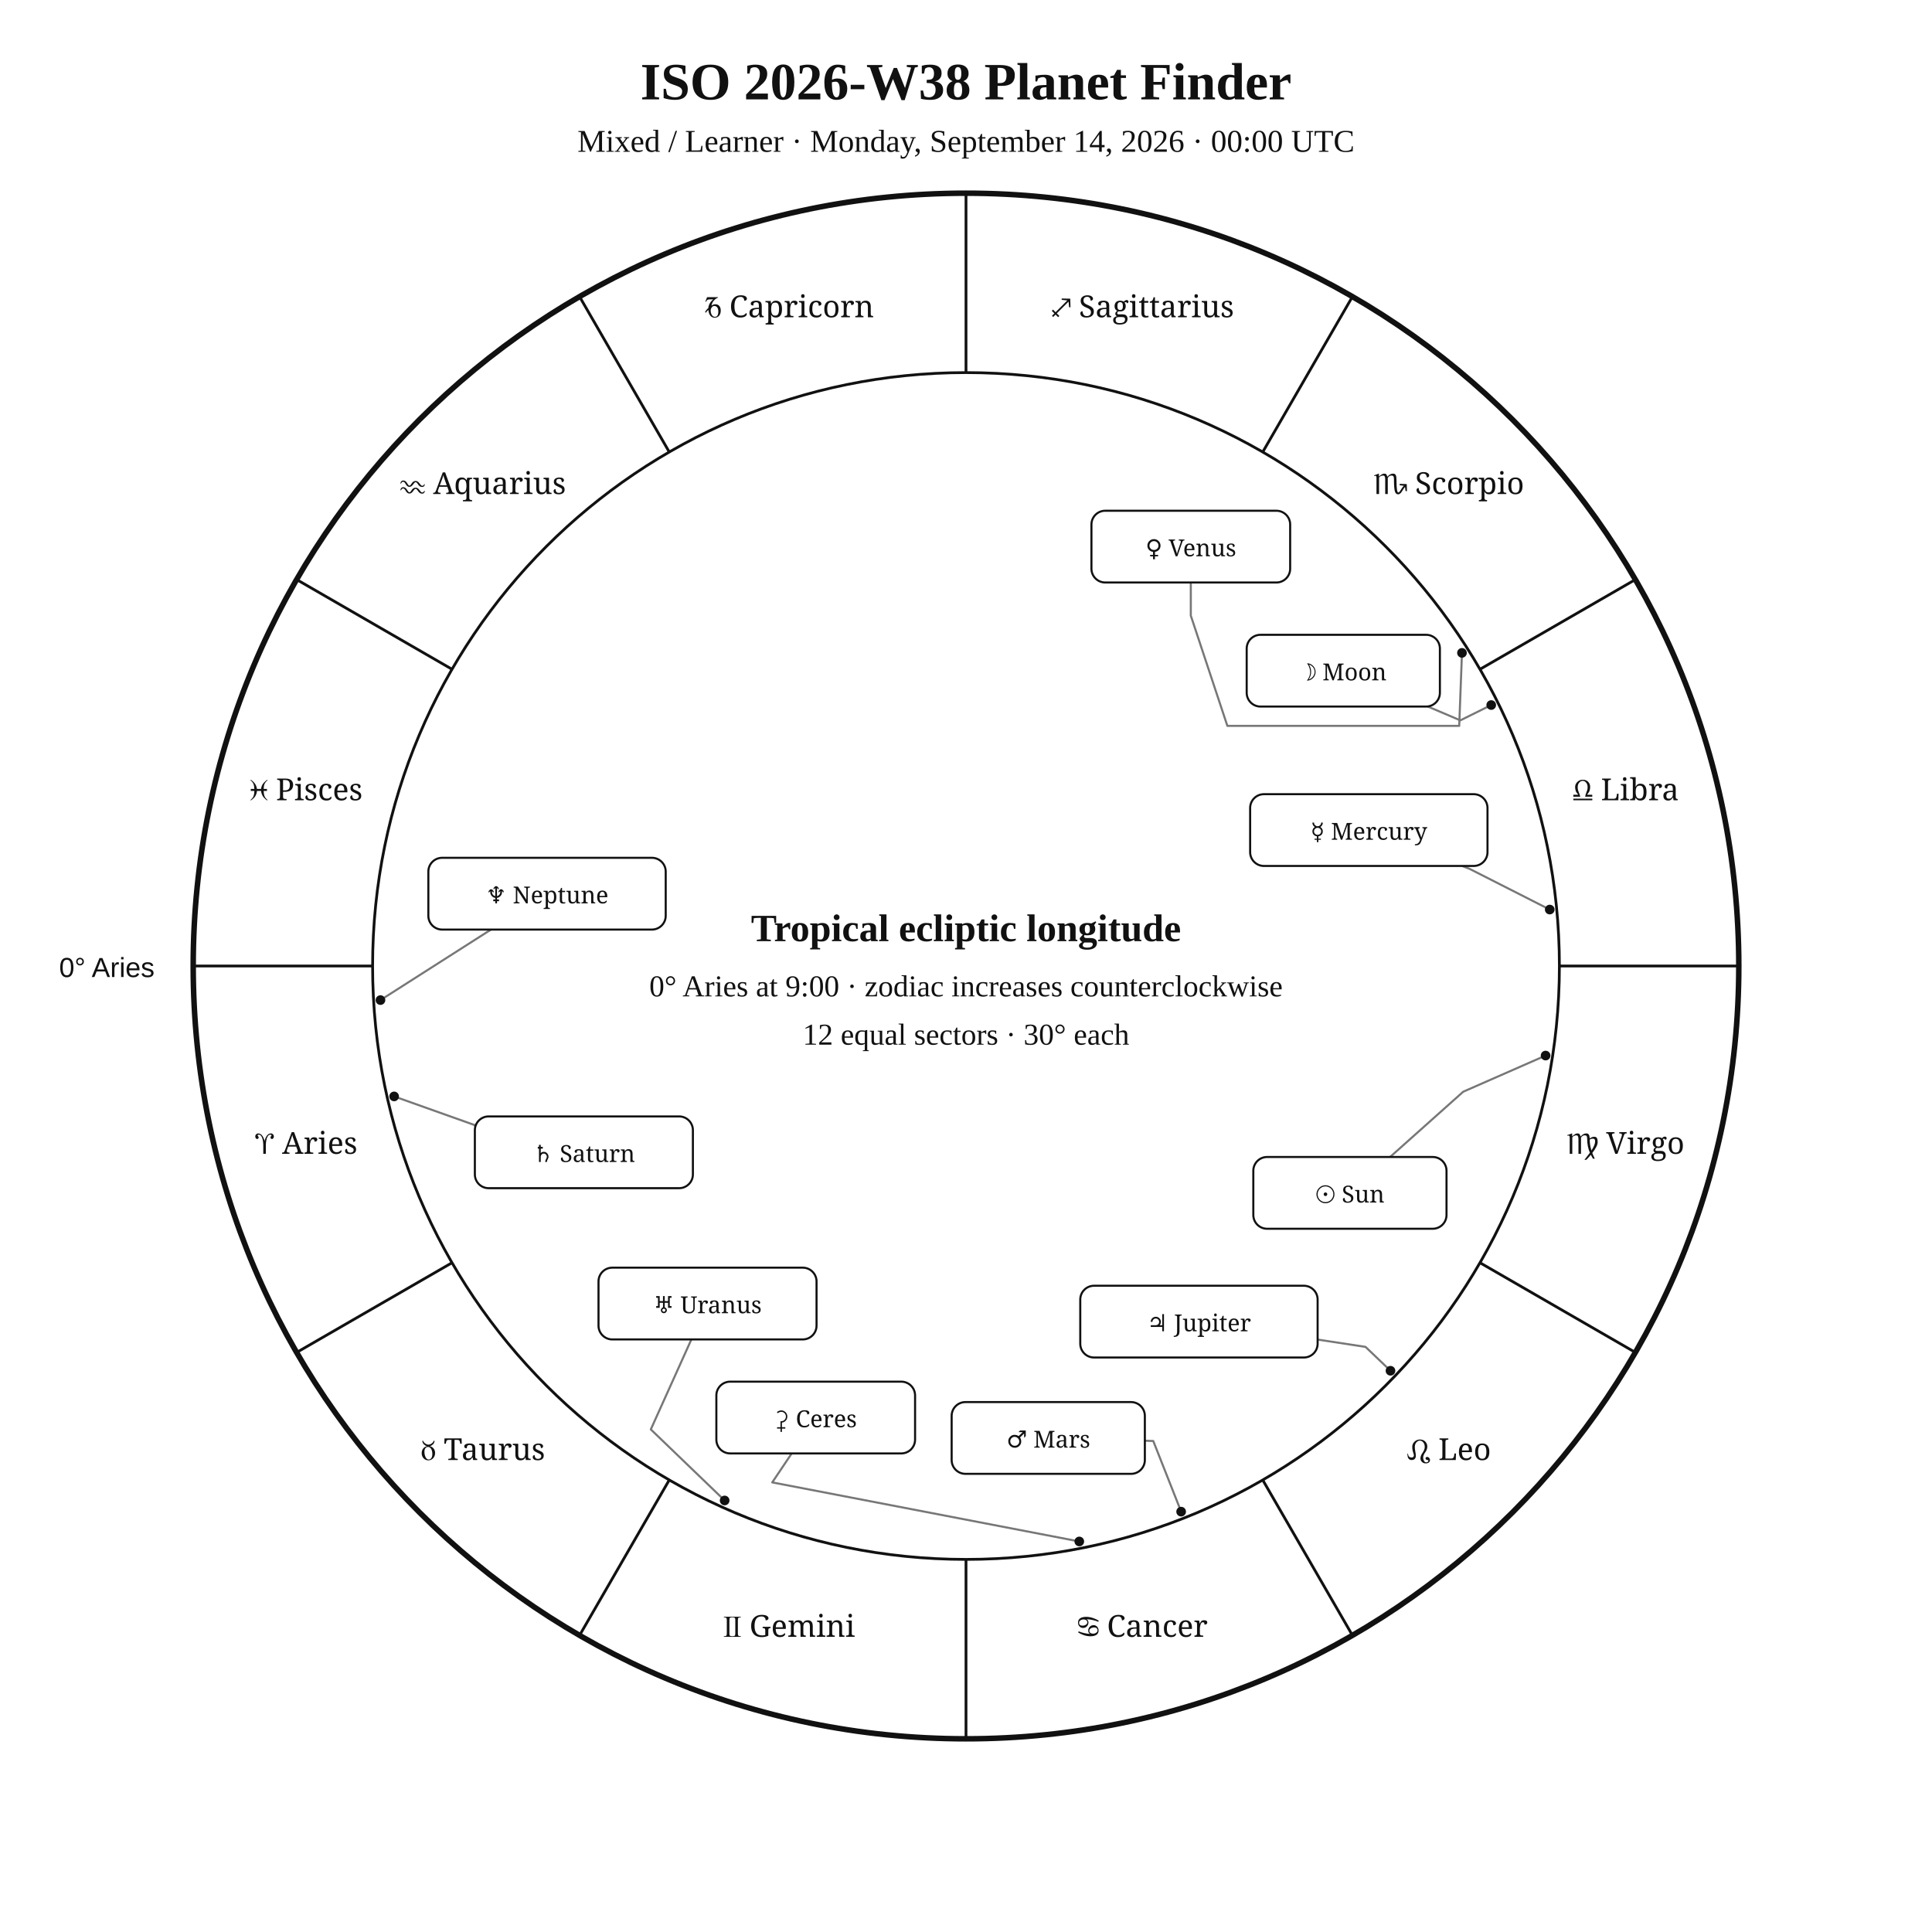
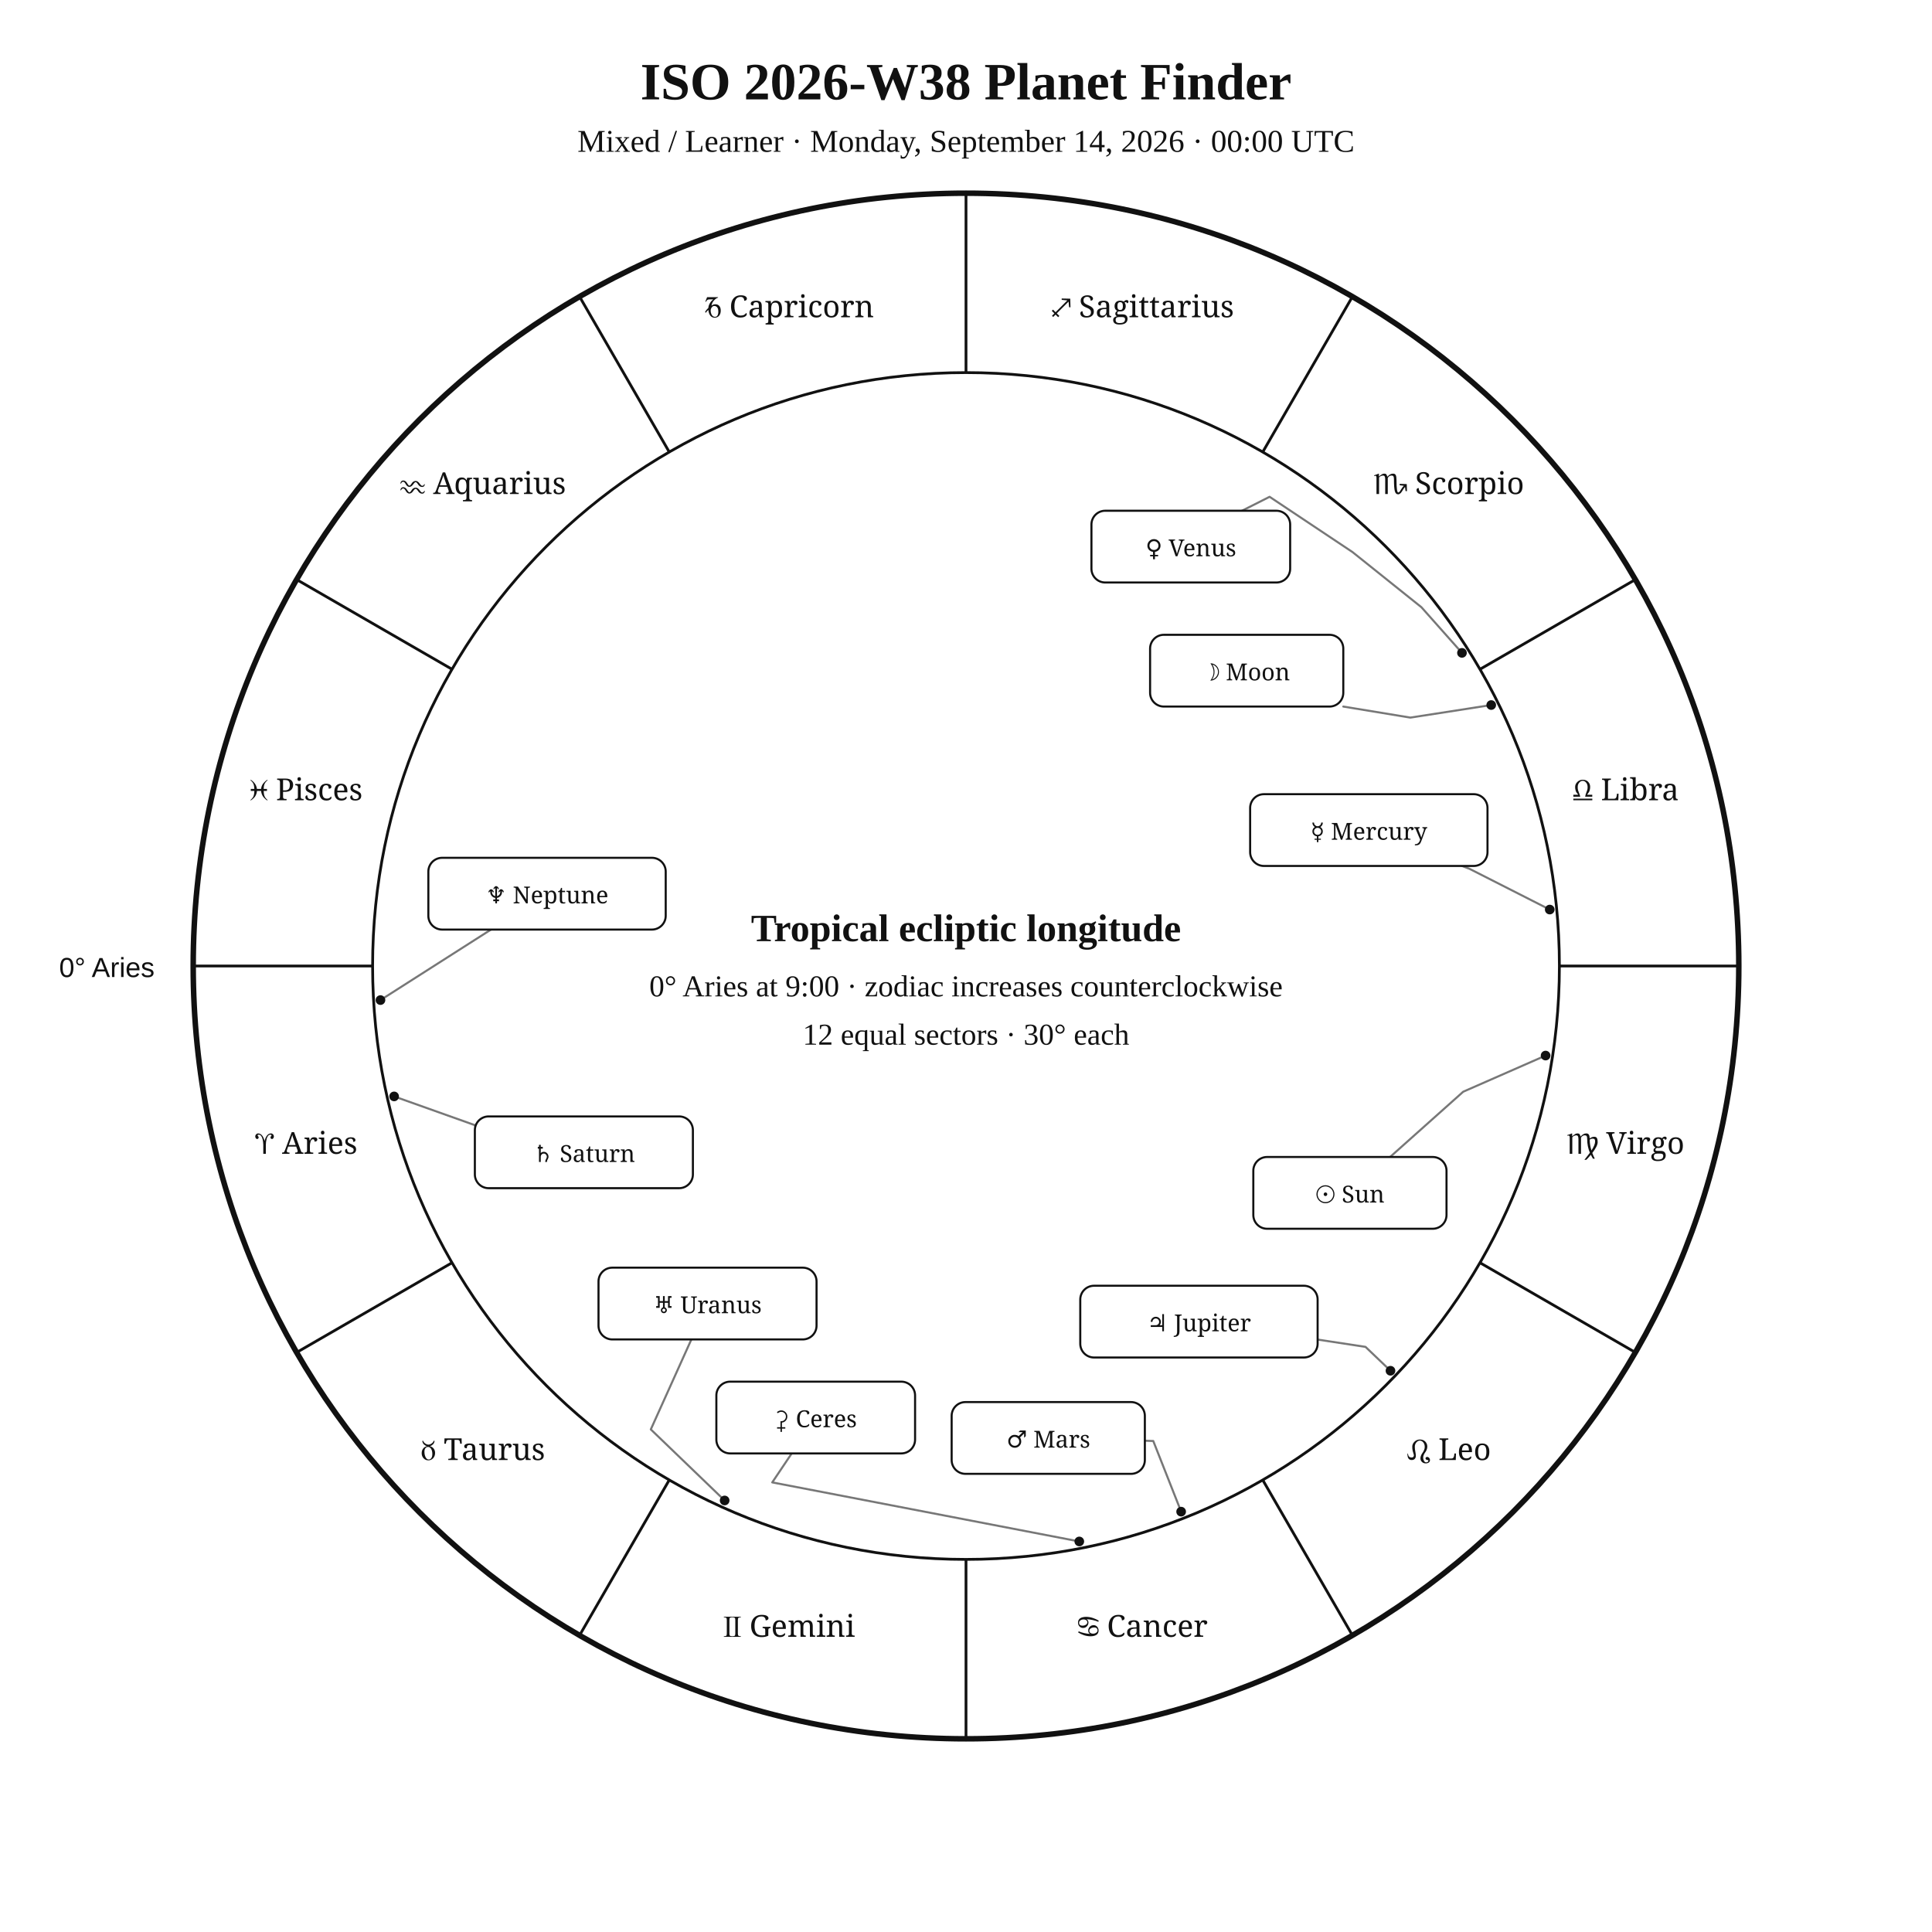
<svg xmlns="http://www.w3.org/2000/svg" width="1400" height="1400" viewBox="0 0 1400 1400">
  <rect width="100%" height="100%" fill="white" />
  <style>text{font-family:Georgia,"Times New Roman",serif;fill:#111}.sans{font-family:Arial,Helvetica,sans-serif}.symbol{font-family:"Arial Unicode MS","Segoe UI Symbol","Noto Sans Symbols 2","Apple Symbols",serif;font-variant-emoji:text;fill:#111}</style>
  <text x="700" y="72" text-anchor="middle" font-size="38" font-weight="700">ISO 2026-W38 Planet Finder</text>
  <text x="700" y="110" text-anchor="middle" font-size="23">Mixed / Learner · Monday, September 14, 2026 · 00:00 UTC</text>
  <circle cx="700" cy="700" r="560" fill="none" stroke="#111" stroke-width="4" />
  <circle cx="700" cy="700" r="430" fill="none" stroke="#111" stroke-width="2" />
  <line x1="270.0" y1="700.0" x2="140.0" y2="700.0" stroke="#111" stroke-width="2" />
  <line x1="327.6" y1="915.0" x2="215.0" y2="980.0" stroke="#111" stroke-width="2" />
  <line x1="485.0" y1="1072.4" x2="420.0" y2="1185.0" stroke="#111" stroke-width="2" />
  <line x1="700.0" y1="1130.0" x2="700.0" y2="1260.0" stroke="#111" stroke-width="2" />
  <line x1="915.0" y1="1072.4" x2="980.0" y2="1185.0" stroke="#111" stroke-width="2" />
  <line x1="1072.4" y1="915.0" x2="1185.0" y2="980.0" stroke="#111" stroke-width="2" />
  <line x1="1130.0" y1="700.0" x2="1260.0" y2="700.0" stroke="#111" stroke-width="2" />
  <line x1="1072.4" y1="485.0" x2="1185.0" y2="420.0" stroke="#111" stroke-width="2" />
  <line x1="915.0" y1="327.6" x2="980.0" y2="215.0" stroke="#111" stroke-width="2" />
  <line x1="700.0" y1="270.0" x2="700.0" y2="140.0" stroke="#111" stroke-width="2" />
  <line x1="485.0" y1="327.6" x2="420.0" y2="215.0" stroke="#111" stroke-width="2" />
  <line x1="327.6" y1="485.0" x2="215.0" y2="420.0" stroke="#111" stroke-width="2" />
  <text class="symbol" x="221.9" y="836.1" text-anchor="middle" font-size="22">♈︎ Aries</text>
  <text class="symbol" x="350.0" y="1058.0" text-anchor="middle" font-size="22">♉︎ Taurus</text>
  <text class="symbol" x="571.9" y="1186.1" text-anchor="middle" font-size="22">♊︎ Gemini</text>
  <text class="symbol" x="828.1" y="1186.1" text-anchor="middle" font-size="22">♋︎ Cancer</text>
  <text class="symbol" x="1050.0" y="1058.0" text-anchor="middle" font-size="22">♌︎ Leo</text>
  <text class="symbol" x="1178.1" y="836.1" text-anchor="middle" font-size="22">♍︎ Virgo</text>
  <text class="symbol" x="1178.1" y="579.9" text-anchor="middle" font-size="22">♎︎ Libra</text>
  <text class="symbol" x="1050.0" y="358.0" text-anchor="middle" font-size="22">♏︎ Scorpio</text>
  <text class="symbol" x="828.1" y="229.9" text-anchor="middle" font-size="22">♐︎ Sagittarius</text>
  <text class="symbol" x="571.9" y="229.9" text-anchor="middle" font-size="22">♑︎ Capricorn</text>
  <text class="symbol" x="350.0" y="358.0" text-anchor="middle" font-size="22">♒︎ Aquarius</text>
  <text class="symbol" x="221.9" y="579.9" text-anchor="middle" font-size="22">♓︎ Pisces</text>
  <text x="112" y="708" text-anchor="end" font-size="20" class="sans">0° Aries</text>
  <polyline points="1120.0,764.9 1060.3,791.1 1007.3,838.4" fill="none" stroke="#777" stroke-width="1.5" stroke-linejoin="round" stroke-linecap="round" />
  <circle cx="1120.0" cy="764.9" r="3.5" fill="#111" />
-   <polyline points="1080.6,510.9 1058.2,522.0 1034.7,512.0" fill="none" stroke="#777" stroke-width="1.5" stroke-linejoin="round" stroke-linecap="round" />
+   <polyline points="1080.6,510.9 1022.0,520.0 973.4,512.0" fill="none" stroke="#777" stroke-width="1.5" stroke-linejoin="round" stroke-linecap="round" />
  <circle cx="1080.6" cy="510.9" r="3.5" fill="#111" />
  <polyline points="1123.0,659.1 1064.9,629.6 1059.4,627.5" fill="none" stroke="#777" stroke-width="1.5" stroke-linejoin="round" stroke-linecap="round" />
  <circle cx="1123.0" cy="659.1" r="3.5" fill="#111" />
-   <polyline points="1059.4,473.1 1057.4,526.0 889.4,526.0 862.9,446.1 862.9,422.1" fill="none" stroke="#777" stroke-width="1.5" stroke-linejoin="round" stroke-linecap="round" />
+   <polyline points="1059.4,473.1 1030.0,440.0 980.0,400.0 920.0,360.0 900.0,370.1" fill="none" stroke="#777" stroke-width="1.5" stroke-linejoin="round" stroke-linecap="round" />
  <circle cx="1059.4" cy="473.1" r="3.5" fill="#111" />
  <polyline points="855.9,1095.4 835.7,1044.2 829.6,1044.0" fill="none" stroke="#777" stroke-width="1.5" stroke-linejoin="round" stroke-linecap="round" />
  <circle cx="855.9" cy="1095.4" r="3.5" fill="#111" />
  <polyline points="1007.6,993.3 989.5,976.0 954.8,970.7" fill="none" stroke="#777" stroke-width="1.5" stroke-linejoin="round" stroke-linecap="round" />
  <circle cx="1007.6" cy="993.3" r="3.5" fill="#111" />
  <polyline points="285.6,794.5 347.1,816.4 344.1,815.7" fill="none" stroke="#777" stroke-width="1.5" stroke-linejoin="round" stroke-linecap="round" />
  <circle cx="285.6" cy="794.5" r="3.5" fill="#111" />
  <polyline points="525.1,1087.3 471.6,1035.8 501.0,970.6" fill="none" stroke="#777" stroke-width="1.5" stroke-linejoin="round" stroke-linecap="round" />
  <circle cx="525.1" cy="1087.3" r="3.5" fill="#111" />
  <polyline points="275.7,724.7 355.8,673.6" fill="none" stroke="#777" stroke-width="1.5" stroke-linejoin="round" stroke-linecap="round" />
  <circle cx="275.7" cy="724.7" r="3.5" fill="#111" />
  <polyline points="782.1,1117.0 559.6,1074.2 573.7,1053.2" fill="none" stroke="#777" stroke-width="1.5" stroke-linejoin="round" stroke-linecap="round" />
  <circle cx="782.1" cy="1117.0" r="3.5" fill="#111" />
  <rect x="908.2" y="838.4" width="140.0" height="52.0" rx="10" fill="white" stroke="#111" stroke-width="1.5" />
  <text class="symbol" x="978.2" y="871.4" text-anchor="middle" font-size="17">☉︎ Sun</text>
-   <rect x="903.4" y="460.0" width="140.0" height="52.0" rx="10" fill="white" stroke="#111" stroke-width="1.5" />
-   <text class="symbol" x="973.4" y="493.0" text-anchor="middle" font-size="17">☽︎ Moon</text>
+   <rect x="833.4" y="460.0" width="140.0" height="52.0" rx="10" fill="white" stroke="#111" stroke-width="1.5" />
+   <text class="symbol" x="903.4" y="493.0" text-anchor="middle" font-size="17">☽︎ Moon</text>
  <rect x="905.9" y="575.5" width="172.0" height="52.0" rx="10" fill="white" stroke="#111" stroke-width="1.5" />
  <text class="symbol" x="991.9" y="608.5" text-anchor="middle" font-size="17">☿︎ Mercury</text>
  <rect x="790.9" y="370.1" width="144.0" height="52.0" rx="10" fill="white" stroke="#111" stroke-width="1.5" />
  <text class="symbol" x="862.9" y="403.1" text-anchor="middle" font-size="17">♀︎ Venus</text>
  <rect x="689.6" y="1016.0" width="140.0" height="52.0" rx="10" fill="white" stroke="#111" stroke-width="1.5" />
  <text class="symbol" x="759.6" y="1049.0" text-anchor="middle" font-size="17">♂︎ Mars</text>
  <rect x="782.8" y="931.7" width="172.0" height="52.0" rx="10" fill="white" stroke="#111" stroke-width="1.5" />
  <text class="symbol" x="868.8" y="964.7" text-anchor="middle" font-size="17">♃︎ Jupiter</text>
  <rect x="344.1" y="809.0" width="158.0" height="52.0" rx="10" fill="white" stroke="#111" stroke-width="1.5" />
  <text class="symbol" x="423.1" y="842.0" text-anchor="middle" font-size="17">♄︎ Saturn</text>
  <rect x="433.7" y="918.6" width="158.0" height="52.0" rx="10" fill="white" stroke="#111" stroke-width="1.5" />
  <text class="symbol" x="512.7" y="951.6" text-anchor="middle" font-size="17">♅︎ Uranus</text>
  <rect x="310.4" y="621.6" width="172.0" height="52.0" rx="10" fill="white" stroke="#111" stroke-width="1.5" />
  <text class="symbol" x="396.4" y="654.6" text-anchor="middle" font-size="17">♆︎ Neptune</text>
  <rect x="519.1" y="1001.2" width="144.0" height="52.0" rx="10" fill="white" stroke="#111" stroke-width="1.5" />
  <text class="symbol" x="591.1" y="1034.2" text-anchor="middle" font-size="17">⚳︎ Ceres</text>
  <text x="700" y="682" text-anchor="middle" font-size="28" font-weight="700">Tropical ecliptic longitude</text>
  <text x="700" y="722" text-anchor="middle" font-size="22">0° Aries at 9:00 · zodiac increases counterclockwise</text>
  <text x="700" y="757" text-anchor="middle" font-size="22">12 equal sectors · 30° each</text>
</svg>
